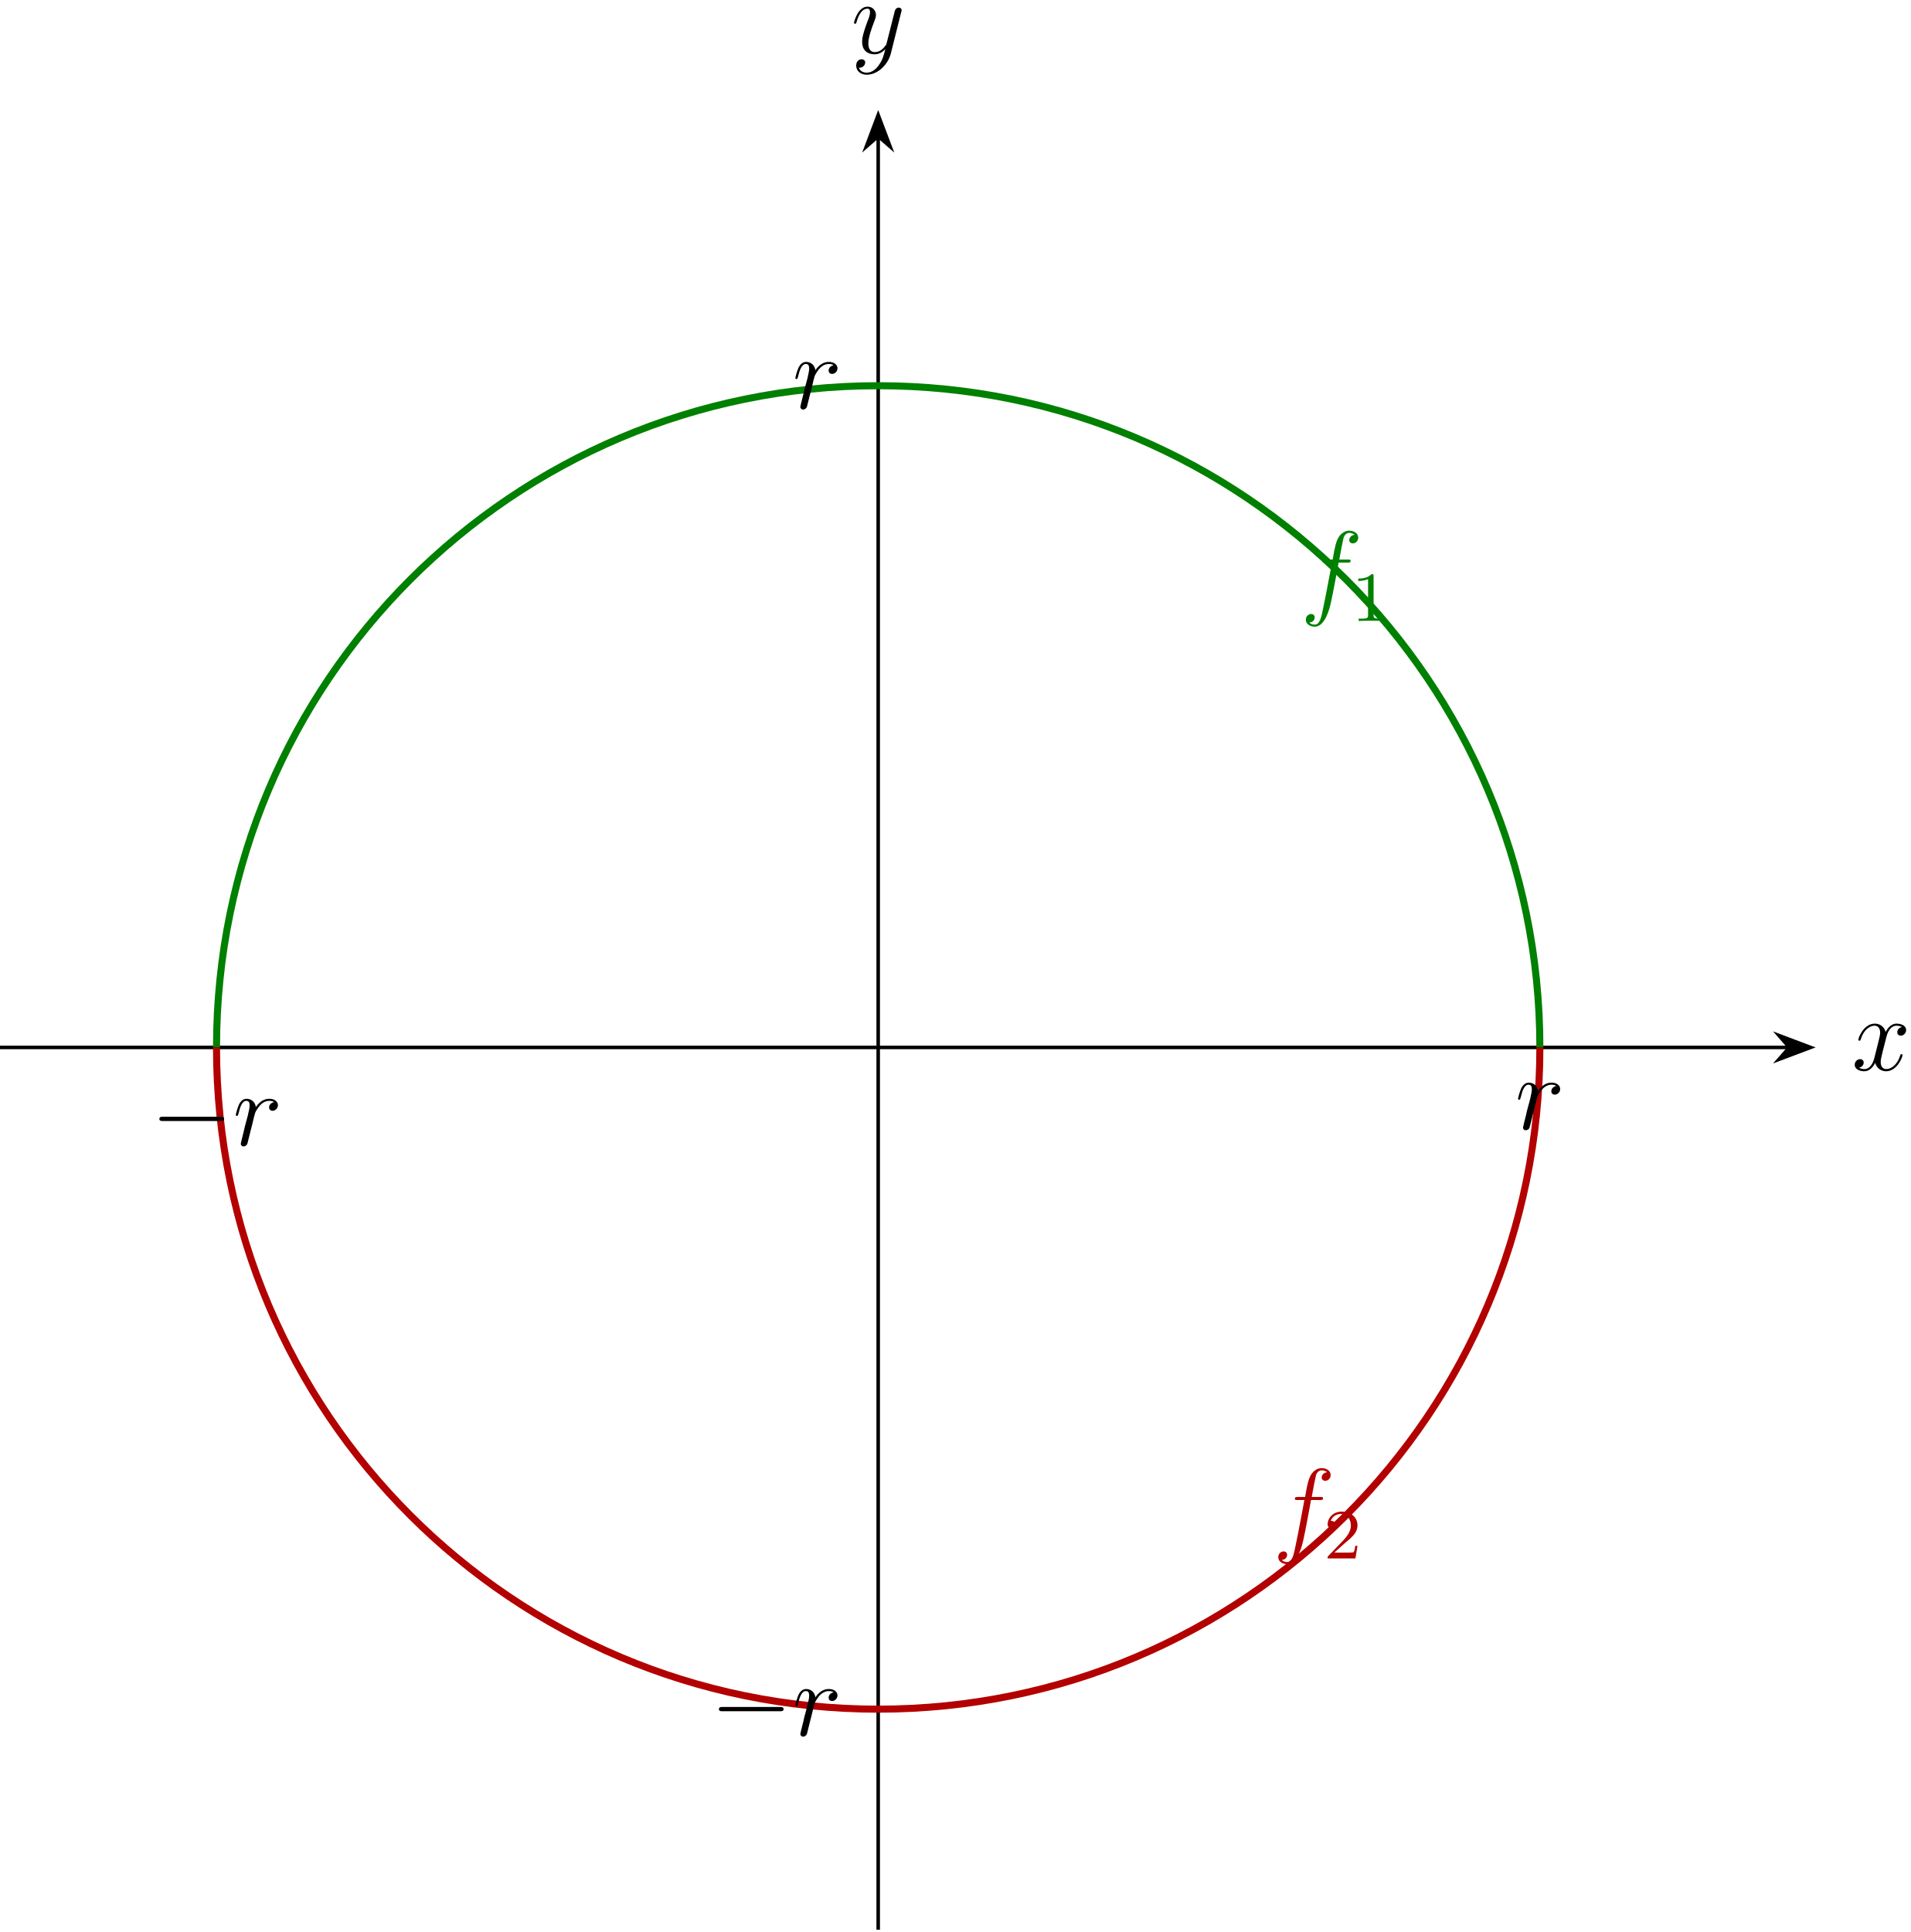
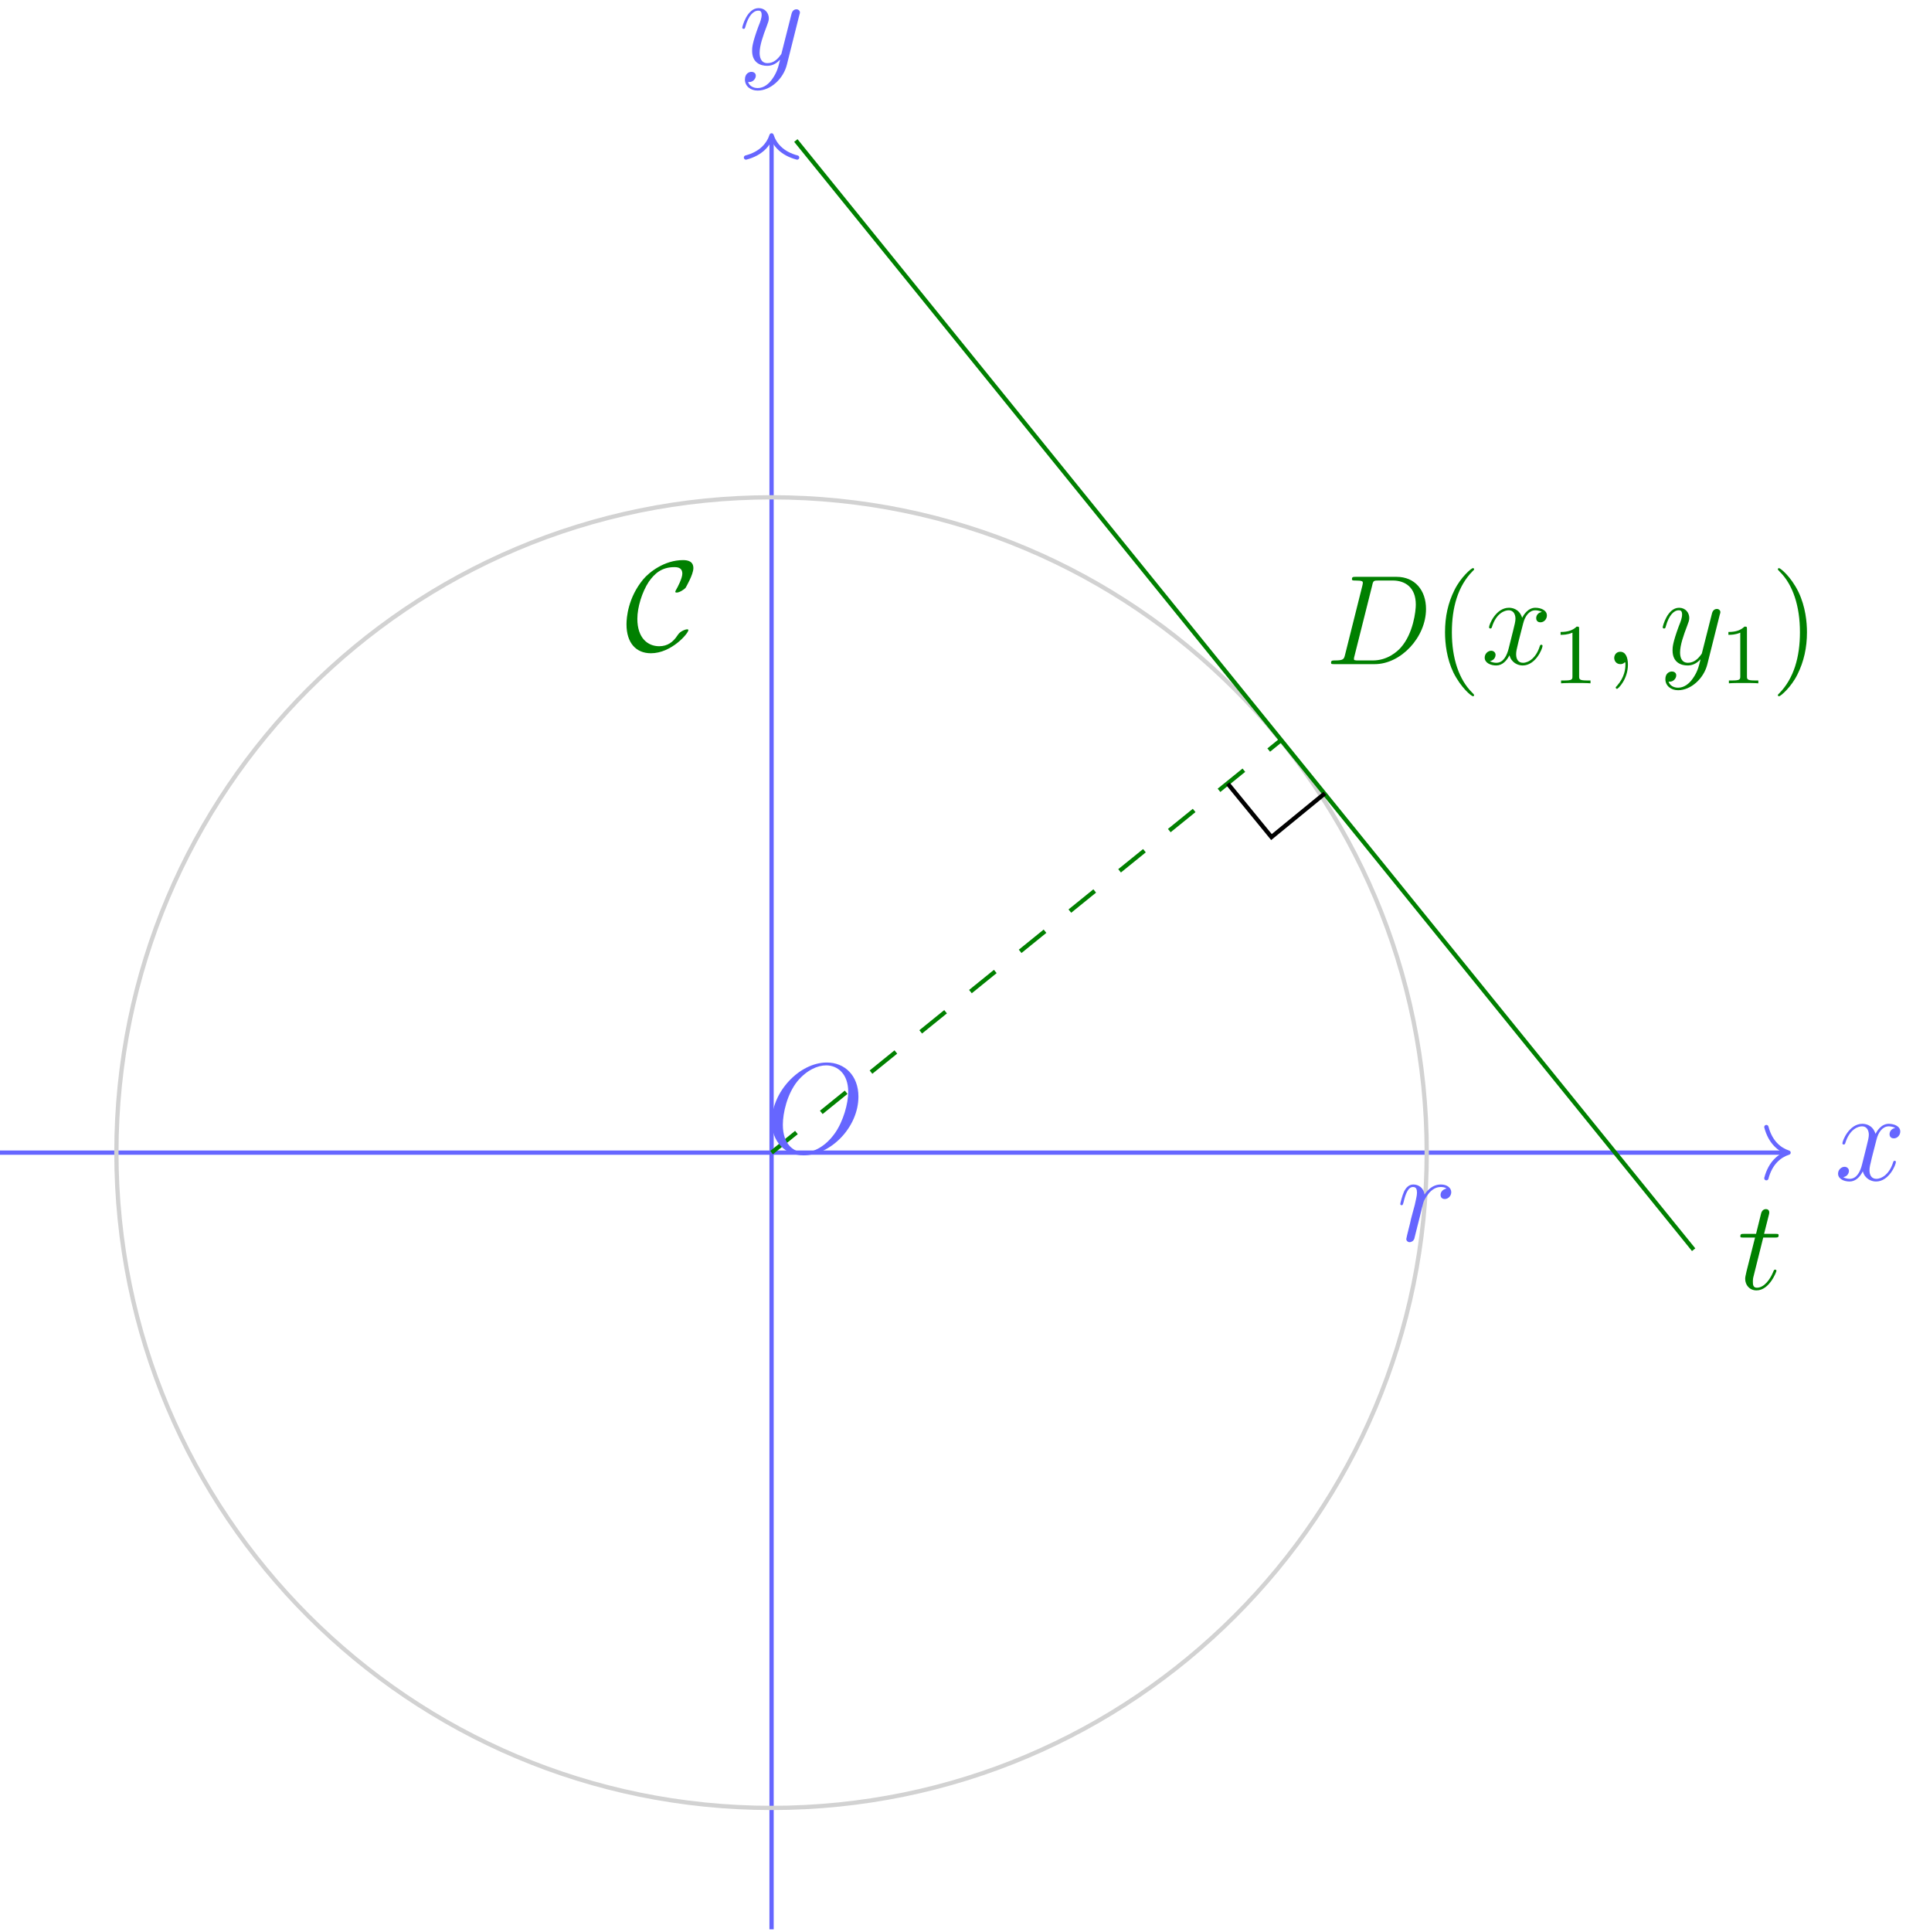
- <svg xmlns="http://www.w3.org/2000/svg" xmlns:xlink="http://www.w3.org/1999/xlink" width="216.054pt" height="218.494pt" viewBox="0 0 216.054 218.494">
+ <svg xmlns="http://www.w3.org/2000/svg" xmlns:xlink="http://www.w3.org/1999/xlink" width="178.065pt" height="180.514pt" viewBox="0 0 178.065 180.514">
  <defs>
    <g>
      <g id="glyph-0-0">
        <path d="M 5.672 -4.875 C 5.281 -4.812 5.141 -4.516 5.141 -4.297 C 5.141 -4 5.359 -3.906 5.531 -3.906 C 5.891 -3.906 6.141 -4.219 6.141 -4.547 C 6.141 -5.047 5.562 -5.266 5.062 -5.266 C 4.344 -5.266 3.938 -4.547 3.828 -4.328 C 3.547 -5.219 2.812 -5.266 2.594 -5.266 C 1.375 -5.266 0.734 -3.703 0.734 -3.438 C 0.734 -3.391 0.781 -3.328 0.859 -3.328 C 0.953 -3.328 0.984 -3.406 1 -3.453 C 1.406 -4.781 2.219 -5.031 2.562 -5.031 C 3.094 -5.031 3.203 -4.531 3.203 -4.25 C 3.203 -3.984 3.125 -3.703 2.984 -3.125 L 2.578 -1.5 C 2.406 -0.781 2.062 -0.125 1.422 -0.125 C 1.359 -0.125 1.062 -0.125 0.812 -0.281 C 1.25 -0.359 1.344 -0.719 1.344 -0.859 C 1.344 -1.094 1.156 -1.25 0.938 -1.25 C 0.641 -1.25 0.328 -0.984 0.328 -0.609 C 0.328 -0.109 0.891 0.125 1.406 0.125 C 1.984 0.125 2.391 -0.328 2.641 -0.828 C 2.828 -0.125 3.438 0.125 3.875 0.125 C 5.094 0.125 5.734 -1.453 5.734 -1.703 C 5.734 -1.766 5.688 -1.812 5.625 -1.812 C 5.516 -1.812 5.5 -1.75 5.469 -1.656 C 5.141 -0.609 4.453 -0.125 3.906 -0.125 C 3.484 -0.125 3.266 -0.438 3.266 -0.922 C 3.266 -1.188 3.312 -1.375 3.5 -2.156 L 3.922 -3.797 C 4.094 -4.5 4.5 -5.031 5.062 -5.031 C 5.078 -5.031 5.422 -5.031 5.672 -4.875 Z M 5.672 -4.875 " />
      </g>
      <g id="glyph-0-1">
        <path d="M 3.141 1.344 C 2.828 1.797 2.359 2.203 1.766 2.203 C 1.625 2.203 1.047 2.172 0.875 1.625 C 0.906 1.641 0.969 1.641 0.984 1.641 C 1.344 1.641 1.594 1.328 1.594 1.047 C 1.594 0.781 1.359 0.688 1.188 0.688 C 0.984 0.688 0.578 0.828 0.578 1.406 C 0.578 2.016 1.094 2.438 1.766 2.438 C 2.969 2.438 4.172 1.344 4.5 0.016 L 5.672 -4.656 C 5.688 -4.703 5.719 -4.781 5.719 -4.859 C 5.719 -5.031 5.562 -5.156 5.391 -5.156 C 5.281 -5.156 5.031 -5.109 4.938 -4.75 L 4.047 -1.234 C 4 -1.016 4 -0.984 3.891 -0.859 C 3.656 -0.531 3.266 -0.125 2.688 -0.125 C 2.016 -0.125 1.953 -0.781 1.953 -1.094 C 1.953 -1.781 2.281 -2.703 2.609 -3.562 C 2.734 -3.906 2.812 -4.078 2.812 -4.312 C 2.812 -4.812 2.453 -5.266 1.859 -5.266 C 0.766 -5.266 0.328 -3.531 0.328 -3.438 C 0.328 -3.391 0.375 -3.328 0.453 -3.328 C 0.562 -3.328 0.578 -3.375 0.625 -3.547 C 0.906 -4.547 1.359 -5.031 1.828 -5.031 C 1.938 -5.031 2.141 -5.031 2.141 -4.641 C 2.141 -4.328 2.016 -3.984 1.828 -3.531 C 1.25 -1.953 1.25 -1.562 1.25 -1.281 C 1.25 -0.141 2.062 0.125 2.656 0.125 C 3 0.125 3.438 0.016 3.844 -0.438 L 3.859 -0.422 C 3.688 0.281 3.562 0.75 3.141 1.344 Z M 3.141 1.344 " />
      </g>
      <g id="glyph-0-2">
-         <path d="M 5.328 -4.812 C 5.562 -4.812 5.672 -4.812 5.672 -5.031 C 5.672 -5.156 5.562 -5.156 5.359 -5.156 L 4.391 -5.156 C 4.609 -6.391 4.781 -7.234 4.875 -7.609 C 4.953 -7.906 5.203 -8.172 5.516 -8.172 C 5.766 -8.172 6.016 -8.062 6.125 -7.953 C 5.672 -7.906 5.516 -7.562 5.516 -7.359 C 5.516 -7.125 5.703 -6.984 5.922 -6.984 C 6.172 -6.984 6.531 -7.188 6.531 -7.641 C 6.531 -8.141 6.031 -8.422 5.5 -8.422 C 4.984 -8.422 4.484 -8.031 4.25 -7.562 C 4.031 -7.141 3.906 -6.719 3.641 -5.156 L 2.828 -5.156 C 2.609 -5.156 2.484 -5.156 2.484 -4.938 C 2.484 -4.812 2.562 -4.812 2.797 -4.812 L 3.562 -4.812 C 3.344 -3.688 2.859 -0.984 2.578 0.281 C 2.375 1.328 2.203 2.203 1.609 2.203 C 1.562 2.203 1.219 2.203 1 1.969 C 1.609 1.922 1.609 1.406 1.609 1.391 C 1.609 1.141 1.438 1 1.203 1 C 0.969 1 0.609 1.203 0.609 1.656 C 0.609 2.172 1.141 2.438 1.609 2.438 C 2.828 2.438 3.328 0.25 3.453 -0.344 C 3.672 -1.266 4.25 -4.453 4.312 -4.812 Z M 5.328 -4.812 " />
+         <path d="M 2.406 -4.812 L 3.5 -4.812 C 3.734 -4.812 3.844 -4.812 3.844 -5.016 C 3.844 -5.156 3.781 -5.156 3.531 -5.156 L 2.484 -5.156 L 2.922 -6.891 C 2.969 -7.062 2.969 -7.094 2.969 -7.172 C 2.969 -7.359 2.828 -7.469 2.672 -7.469 C 2.562 -7.469 2.297 -7.438 2.203 -7.047 L 1.734 -5.156 L 0.609 -5.156 C 0.375 -5.156 0.266 -5.156 0.266 -4.922 C 0.266 -4.812 0.344 -4.812 0.578 -4.812 L 1.641 -4.812 L 0.844 -1.656 C 0.75 -1.234 0.719 -1.109 0.719 -0.953 C 0.719 -0.391 1.109 0.125 1.781 0.125 C 2.984 0.125 3.641 -1.625 3.641 -1.703 C 3.641 -1.781 3.578 -1.812 3.516 -1.812 C 3.484 -1.812 3.438 -1.812 3.422 -1.766 C 3.406 -1.75 3.391 -1.75 3.312 -1.547 C 3.062 -0.953 2.516 -0.125 1.812 -0.125 C 1.453 -0.125 1.438 -0.422 1.438 -0.688 C 1.438 -0.688 1.438 -0.922 1.469 -1.062 Z M 2.406 -4.812 " />
      </g>
      <g id="glyph-0-3">
+         <path d="M 8.672 -5.234 C 8.672 -7.203 7.391 -8.422 5.719 -8.422 C 3.156 -8.422 0.578 -5.672 0.578 -2.906 C 0.578 -1.031 1.812 0.25 3.547 0.25 C 6.062 0.25 8.672 -2.359 8.672 -5.234 Z M 3.625 -0.031 C 2.641 -0.031 1.609 -0.734 1.609 -2.609 C 1.609 -3.688 2 -5.469 2.969 -6.672 C 3.844 -7.719 4.859 -8.156 5.656 -8.156 C 6.703 -8.156 7.719 -7.391 7.719 -5.672 C 7.719 -4.609 7.266 -2.938 6.469 -1.812 C 5.594 -0.578 4.5 -0.031 3.625 -0.031 Z M 3.625 -0.031 " />
+       </g>
+       <g id="glyph-0-4">
+         <path d="M 1.875 -0.891 C 1.766 -0.469 1.75 -0.344 0.906 -0.344 C 0.688 -0.344 0.562 -0.344 0.562 -0.125 C 0.562 0 0.641 0 0.875 0 L 4.656 0 C 7.078 0 9.438 -2.5 9.438 -5.156 C 9.438 -6.891 8.406 -8.156 6.688 -8.156 L 2.859 -8.156 C 2.625 -8.156 2.516 -8.156 2.516 -7.938 C 2.516 -7.812 2.625 -7.812 2.812 -7.812 C 3.531 -7.812 3.531 -7.719 3.531 -7.594 C 3.531 -7.562 3.531 -7.5 3.484 -7.312 Z M 4.406 -7.344 C 4.5 -7.797 4.547 -7.812 5.016 -7.812 L 6.328 -7.812 C 7.453 -7.812 8.484 -7.203 8.484 -5.562 C 8.484 -4.953 8.25 -2.875 7.094 -1.562 C 6.75 -1.172 5.844 -0.344 4.469 -0.344 L 3.109 -0.344 C 2.938 -0.344 2.922 -0.344 2.844 -0.359 C 2.719 -0.375 2.703 -0.391 2.703 -0.484 C 2.703 -0.578 2.719 -0.641 2.75 -0.75 Z M 4.406 -7.344 " />
+       </g>
+       <g id="glyph-0-5">
+         <path d="M 2.328 0.047 C 2.328 -0.641 2.109 -1.156 1.609 -1.156 C 1.234 -1.156 1.047 -0.844 1.047 -0.578 C 1.047 -0.328 1.219 0 1.625 0 C 1.781 0 1.906 -0.047 2.016 -0.156 C 2.047 -0.172 2.062 -0.172 2.062 -0.172 C 2.094 -0.172 2.094 -0.016 2.094 0.047 C 2.094 0.438 2.016 1.219 1.328 2 C 1.188 2.141 1.188 2.156 1.188 2.188 C 1.188 2.25 1.25 2.312 1.312 2.312 C 1.406 2.312 2.328 1.422 2.328 0.047 Z M 2.328 0.047 " />
+       </g>
+       <g id="glyph-0-6">
        <path d="M 4.656 -4.891 C 4.281 -4.812 4.094 -4.547 4.094 -4.297 C 4.094 -4 4.312 -3.906 4.484 -3.906 C 4.812 -3.906 5.094 -4.203 5.094 -4.547 C 5.094 -4.938 4.719 -5.266 4.125 -5.266 C 3.641 -5.266 3.094 -5.062 2.594 -4.328 C 2.516 -4.953 2.031 -5.266 1.547 -5.266 C 1.094 -5.266 0.844 -4.906 0.703 -4.656 C 0.5 -4.219 0.328 -3.5 0.328 -3.438 C 0.328 -3.391 0.375 -3.328 0.453 -3.328 C 0.547 -3.328 0.562 -3.344 0.641 -3.625 C 0.812 -4.344 1.047 -5.031 1.516 -5.031 C 1.812 -5.031 1.891 -4.828 1.891 -4.484 C 1.891 -4.219 1.766 -3.75 1.688 -3.375 L 1.344 -2.094 C 1.297 -1.859 1.172 -1.328 1.109 -1.109 C 1.031 -0.797 0.891 -0.234 0.891 -0.172 C 0.891 -0.016 1.031 0.125 1.203 0.125 C 1.344 0.125 1.562 0.031 1.641 -0.203 C 1.672 -0.297 2.109 -2.109 2.188 -2.375 C 2.25 -2.641 2.312 -2.891 2.375 -3.156 C 2.422 -3.328 2.469 -3.516 2.516 -3.672 C 2.547 -3.781 2.875 -4.359 3.172 -4.625 C 3.312 -4.75 3.625 -5.031 4.109 -5.031 C 4.297 -5.031 4.5 -5 4.656 -4.891 Z M 4.656 -4.891 " />
      </g>
      <g id="glyph-1-0">
+         <path d="M 3.891 2.906 C 3.891 2.875 3.891 2.844 3.688 2.641 C 2.484 1.438 1.812 -0.531 1.812 -2.969 C 1.812 -5.297 2.375 -7.297 3.766 -8.703 C 3.891 -8.812 3.891 -8.828 3.891 -8.875 C 3.891 -8.938 3.828 -8.969 3.781 -8.969 C 3.625 -8.969 2.641 -8.109 2.062 -6.938 C 1.453 -5.719 1.172 -4.453 1.172 -2.969 C 1.172 -1.906 1.344 -0.484 1.953 0.781 C 2.672 2.219 3.641 3 3.781 3 C 3.828 3 3.891 2.969 3.891 2.906 Z M 3.891 2.906 " />
+       </g>
+       <g id="glyph-1-1">
+         <path d="M 3.375 -2.969 C 3.375 -3.891 3.25 -5.359 2.578 -6.75 C 1.875 -8.188 0.891 -8.969 0.766 -8.969 C 0.719 -8.969 0.656 -8.938 0.656 -8.875 C 0.656 -8.828 0.656 -8.812 0.859 -8.609 C 2.062 -7.406 2.719 -5.422 2.719 -2.984 C 2.719 -0.672 2.156 1.328 0.781 2.734 C 0.656 2.844 0.656 2.875 0.656 2.906 C 0.656 2.969 0.719 3 0.766 3 C 0.922 3 1.906 2.141 2.484 0.969 C 3.094 -0.25 3.375 -1.547 3.375 -2.969 Z M 3.375 -2.969 " />
+       </g>
+       <g id="glyph-2-0">
        <path d="M 2.5 -5.078 C 2.5 -5.297 2.484 -5.297 2.266 -5.297 C 1.938 -4.984 1.516 -4.797 0.766 -4.797 L 0.766 -4.531 C 0.984 -4.531 1.406 -4.531 1.875 -4.734 L 1.875 -0.656 C 1.875 -0.359 1.844 -0.266 1.094 -0.266 L 0.812 -0.266 L 0.812 0 C 1.141 -0.031 1.828 -0.031 2.188 -0.031 C 2.547 -0.031 3.234 -0.031 3.562 0 L 3.562 -0.266 L 3.281 -0.266 C 2.531 -0.266 2.5 -0.359 2.5 -0.656 Z M 2.5 -5.078 " />
      </g>
-       <g id="glyph-1-1">
-         <path d="M 2.25 -1.625 C 2.375 -1.75 2.703 -2.016 2.844 -2.125 C 3.328 -2.578 3.797 -3.016 3.797 -3.734 C 3.797 -4.688 3 -5.297 2.016 -5.297 C 1.047 -5.297 0.422 -4.578 0.422 -3.859 C 0.422 -3.469 0.734 -3.422 0.844 -3.422 C 1.016 -3.422 1.266 -3.531 1.266 -3.844 C 1.266 -4.25 0.859 -4.25 0.766 -4.25 C 1 -4.844 1.531 -5.031 1.922 -5.031 C 2.656 -5.031 3.047 -4.406 3.047 -3.734 C 3.047 -2.906 2.469 -2.297 1.516 -1.344 L 0.516 -0.297 C 0.422 -0.219 0.422 -0.203 0.422 0 L 3.562 0 L 3.797 -1.422 L 3.547 -1.422 C 3.531 -1.266 3.469 -0.875 3.375 -0.719 C 3.328 -0.656 2.719 -0.656 2.594 -0.656 L 1.172 -0.656 Z M 2.25 -1.625 " />
-       </g>
-       <g id="glyph-2-0">
-         <path d="M 7.875 -2.75 C 8.078 -2.75 8.297 -2.75 8.297 -2.984 C 8.297 -3.234 8.078 -3.234 7.875 -3.234 L 1.406 -3.234 C 1.203 -3.234 0.984 -3.234 0.984 -2.984 C 0.984 -2.75 1.203 -2.75 1.406 -2.75 Z M 7.875 -2.75 " />
+       <g id="glyph-3-0">
+         <path d="M 5.922 -1.875 C 5.922 -1.953 5.875 -1.953 5.812 -1.953 C 5.609 -1.953 5.312 -1.781 5.312 -1.781 C 5.062 -1.625 5.016 -1.547 4.875 -1.344 C 4.5 -0.781 3.984 -0.375 3.203 -0.375 C 2.125 -0.375 1.156 -1.141 1.156 -2.938 C 1.156 -4.016 1.594 -5.438 2.219 -6.391 C 2.75 -7.141 3.391 -7.766 4.625 -7.766 C 5.078 -7.766 5.359 -7.609 5.359 -7.156 C 5.359 -6.734 4.922 -5.891 4.781 -5.656 C 4.703 -5.516 4.703 -5.5 4.703 -5.469 C 4.703 -5.391 4.766 -5.391 4.844 -5.391 C 5.078 -5.391 5.516 -5.656 5.672 -5.844 C 5.688 -5.891 6.391 -7.062 6.391 -7.672 C 6.391 -8.328 5.844 -8.422 5.422 -8.422 C 3.688 -8.422 2.266 -7.297 1.703 -6.625 C 0.281 -4.906 0.141 -3.047 0.141 -2.422 C 0.141 -0.688 1.031 0.281 2.422 0.281 C 4.344 0.281 5.922 -1.578 5.922 -1.875 Z M 5.922 -1.875 " />
      </g>
    </g>
    <clipPath id="clip-0">
-       <path clip-rule="nonzero" d="M 209 115 L 215.582 115 L 215.582 122 L 209 122 Z M 209 115 " />
+       <path clip-rule="nonzero" d="M 171 104 L 177.598 104 L 177.598 111 L 171 111 Z M 171 104 " />
    </clipPath>
    <clipPath id="clip-1">
-       <path clip-rule="nonzero" d="M 99 15 L 100 15 L 100 218.242 L 99 218.242 Z M 99 15 " />
+       <path clip-rule="nonzero" d="M 71 12 L 73 12 L 73 180.27 L 71 180.27 Z M 71 12 " />
    </clipPath>
  </defs>
-   <path fill="none" stroke-width="0.399" stroke-linecap="butt" stroke-linejoin="miter" stroke="rgb(0%, 0%, 0%)" stroke-opacity="1" stroke-miterlimit="10" d="M -99.783 -0.001 L 102.955 -0.001 " transform="matrix(1, 0, 0, -1, 99.326, 118.456)" />
-   <path fill-rule="nonzero" fill="rgb(0%, 0%, 0%)" fill-opacity="1" stroke-width="0.399" stroke-linecap="butt" stroke-linejoin="miter" stroke="rgb(0%, 0%, 0%)" stroke-opacity="1" stroke-miterlimit="10" d="M 4.216 -0.001 L 0.642 1.347 L 1.818 -0.001 L 0.642 -1.345 Z M 4.216 -0.001 " transform="matrix(1, 0, 0, -1, 200.5614, 118.456)" />
+   <path fill="none" stroke-width="0.399" stroke-linecap="butt" stroke-linejoin="miter" stroke="rgb(39.999%, 39.999%, 100%)" stroke-opacity="1" stroke-miterlimit="10" d="M -72.567 -0.001 L 94.848 -0.001 " transform="matrix(1, 0, 0, -1, 72.1095, 107.694)" />
+   <path fill="none" stroke-width="0.399" stroke-linecap="round" stroke-linejoin="round" stroke="rgb(39.999%, 39.999%, 100%)" stroke-opacity="1" stroke-miterlimit="10" d="M -2.074 2.389 C -1.695 0.956 -0.851 0.28 0 -0.001 C -0.851 -0.279 -1.695 -0.954 -2.074 -2.392 " transform="matrix(1, 0, 0, -1, 167.1558, 107.694)" />
  <g clip-path="url(#clip-0)">
-     <g fill="rgb(0%, 0%, 0%)" fill-opacity="1">
-       <use xlink:href="#glyph-0-0" x="209.442" y="121.029" />
+     <g fill="rgb(39.999%, 39.999%, 100%)" fill-opacity="1">
+       <use xlink:href="#glyph-0-0" x="171.454" y="110.268" />
    </g>
  </g>
  <g clip-path="url(#clip-1)">
-     <path fill="none" stroke-width="0.399" stroke-linecap="butt" stroke-linejoin="miter" stroke="rgb(0%, 0%, 0%)" stroke-opacity="1" stroke-miterlimit="10" d="M -0.002 -99.782 L -0.002 102.952 " transform="matrix(1, 0, 0, -1, 99.326, 118.456)" />
+     <path fill="none" stroke-width="0.399" stroke-linecap="butt" stroke-linejoin="miter" stroke="rgb(39.999%, 39.999%, 100%)" stroke-opacity="1" stroke-miterlimit="10" d="M -0 -72.568 L -0 94.846 " transform="matrix(1, 0, 0, -1, 72.1095, 107.694)" />
  </g>
-   <path fill-rule="nonzero" fill="rgb(0%, 0%, 0%)" fill-opacity="1" stroke-width="0.399" stroke-linecap="butt" stroke-linejoin="miter" stroke="rgb(0%, 0%, 0%)" stroke-opacity="1" stroke-miterlimit="10" d="M 4.213 0.002 L 0.643 1.346 L 1.818 0.002 L 0.643 -1.346 Z M 4.213 0.002 " transform="matrix(0, -1, -1, 0, 99.326, 17.22065)" />
-   <g fill="rgb(0%, 0%, 0%)" fill-opacity="1">
-     <use xlink:href="#glyph-0-1" x="96.258" y="6.015" />
+   <path fill="none" stroke-width="0.399" stroke-linecap="round" stroke-linejoin="round" stroke="rgb(39.999%, 39.999%, 100%)" stroke-opacity="1" stroke-miterlimit="10" d="M -2.071 2.391 C -1.692 0.957 -0.848 0.277 -0.001 0 C -0.848 -0.277 -1.692 -0.957 -2.071 -2.39 " transform="matrix(0, -1, -1, 0, 72.1095, 12.64769)" />
+   <g fill="rgb(39.999%, 39.999%, 100%)" fill-opacity="1">
+     <use xlink:href="#glyph-0-1" x="69.041" y="6.025" />
  </g>
-   <path fill="none" stroke-width="0.797" stroke-linecap="butt" stroke-linejoin="miter" stroke="rgb(0%, 50%, 0%)" stroke-opacity="1" stroke-miterlimit="10" d="M -74.838 -0.001 C -74.838 41.331 -41.33 74.835 -0.002 74.835 C 41.33 74.835 74.834 41.331 74.834 -0.001 " transform="matrix(1, 0, 0, -1, 99.326, 118.456)" />
-   <path fill="none" stroke-width="0.797" stroke-linecap="butt" stroke-linejoin="miter" stroke="rgb(70%, 0%, 0%)" stroke-opacity="1" stroke-miterlimit="10" d="M -74.838 -0.001 C -74.838 -41.333 -41.33 -74.837 -0.002 -74.837 C 41.33 -74.837 74.834 -41.333 74.834 -0.001 " transform="matrix(1, 0, 0, -1, 99.326, 118.456)" />
+   <path fill="none" stroke-width="0.399" stroke-linecap="butt" stroke-linejoin="miter" stroke="rgb(82.5%, 82.5%, 82.5%)" stroke-opacity="1" stroke-miterlimit="10" d="M 61.23 -0.001 C 61.23 33.815 33.816 61.229 -0 61.229 C -33.817 61.229 -61.231 33.815 -61.231 -0.001 C -61.231 -33.818 -33.817 -61.228 -0 -61.228 C 33.816 -61.228 61.23 -33.818 61.23 -0.001 Z M 61.23 -0.001 " transform="matrix(1, 0, 0, -1, 72.1095, 107.694)" />
+   <path fill="none" stroke-width="0.399" stroke-linecap="butt" stroke-linejoin="miter" stroke="rgb(0%, 50%, 0%)" stroke-opacity="1" stroke-dasharray="2.989 2.989" stroke-miterlimit="10" d="M -0 -0.001 L 47.625 38.553 " transform="matrix(1, 0, 0, -1, 72.1095, 107.694)" />
+   <path fill="none" stroke-width="0.399" stroke-linecap="butt" stroke-linejoin="miter" stroke="rgb(0%, 50%, 0%)" stroke-opacity="1" stroke-miterlimit="10" d="M 2.269 94.565 L 86.176 -9.072 " transform="matrix(1, 0, 0, -1, 72.1095, 107.694)" />
  <g fill="rgb(0%, 50%, 0%)" fill-opacity="1">
-     <use xlink:href="#glyph-0-2" x="147.083" y="68.436" />
+     <use xlink:href="#glyph-0-2" x="162.383" y="120.441" />
+   </g>
+   <g fill="rgb(39.999%, 39.999%, 100%)" fill-opacity="1">
+     <use xlink:href="#glyph-0-3" x="71.555" y="107.697" />
  </g>
  <g fill="rgb(0%, 50%, 0%)" fill-opacity="1">
-     <use xlink:href="#glyph-1-0" x="152.853" y="70.23" />
+     <use xlink:href="#glyph-0-4" x="123.835" y="62.052" />
  </g>
-   <g fill="rgb(70%, 0%, 0%)" fill-opacity="1">
-     <use xlink:href="#glyph-0-2" x="143.965" y="174.452" />
+   <g fill="rgb(0%, 50%, 0%)" fill-opacity="1">
+     <use xlink:href="#glyph-1-0" x="133.877" y="62.052" />
  </g>
-   <g fill="rgb(70%, 0%, 0%)" fill-opacity="1">
-     <use xlink:href="#glyph-1-1" x="149.735" y="176.246" />
+   <g fill="rgb(0%, 50%, 0%)" fill-opacity="1">
+     <use xlink:href="#glyph-0-0" x="138.429" y="62.052" />
  </g>
-   <g fill="rgb(0%, 0%, 0%)" fill-opacity="1">
-     <use xlink:href="#glyph-2-0" x="17.042" y="129.529" />
+   <g fill="rgb(0%, 50%, 0%)" fill-opacity="1">
+     <use xlink:href="#glyph-2-0" x="145.083" y="63.845" />
  </g>
-   <g fill="rgb(0%, 0%, 0%)" fill-opacity="1">
-     <use xlink:href="#glyph-0-3" x="26.341" y="129.529" />
+   <g fill="rgb(0%, 50%, 0%)" fill-opacity="1">
+     <use xlink:href="#glyph-0-5" x="149.815" y="62.052" />
  </g>
-   <g fill="rgb(0%, 0%, 0%)" fill-opacity="1">
-     <use xlink:href="#glyph-0-3" x="171.361" y="127.703" />
+   <g fill="rgb(0%, 50%, 0%)" fill-opacity="1">
+     <use xlink:href="#glyph-0-1" x="155.064" y="62.052" />
  </g>
-   <g fill="rgb(0%, 0%, 0%)" fill-opacity="1">
-     <use xlink:href="#glyph-0-3" x="89.626" y="46.194" />
+   <g fill="rgb(0%, 50%, 0%)" fill-opacity="1">
+     <use xlink:href="#glyph-2-0" x="160.768" y="63.845" />
  </g>
-   <g fill="rgb(0%, 0%, 0%)" fill-opacity="1">
-     <use xlink:href="#glyph-2-0" x="80.327" y="196.279" />
+   <g fill="rgb(0%, 50%, 0%)" fill-opacity="1">
+     <use xlink:href="#glyph-1-1" x="165.5" y="62.052" />
  </g>
-   <g fill="rgb(0%, 0%, 0%)" fill-opacity="1">
-     <use xlink:href="#glyph-0-3" x="89.626" y="196.279" />
+   <g fill="rgb(0%, 50%, 0%)" fill-opacity="1">
+     <use xlink:href="#glyph-3-0" x="58.41" y="60.755" />
  </g>
+   <g fill="rgb(39.999%, 39.999%, 100%)" fill-opacity="1">
+     <use xlink:href="#glyph-0-6" x="130.538" y="115.937" />
+   </g>
+   <path fill="none" stroke-width="0.399" stroke-linecap="butt" stroke-linejoin="miter" stroke="rgb(0%, 0%, 0%)" stroke-opacity="1" stroke-miterlimit="10" d="M 42.637 34.471 L 46.719 29.483 L 51.707 33.565 " transform="matrix(1, 0, 0, -1, 72.1095, 107.694)" />
</svg>
